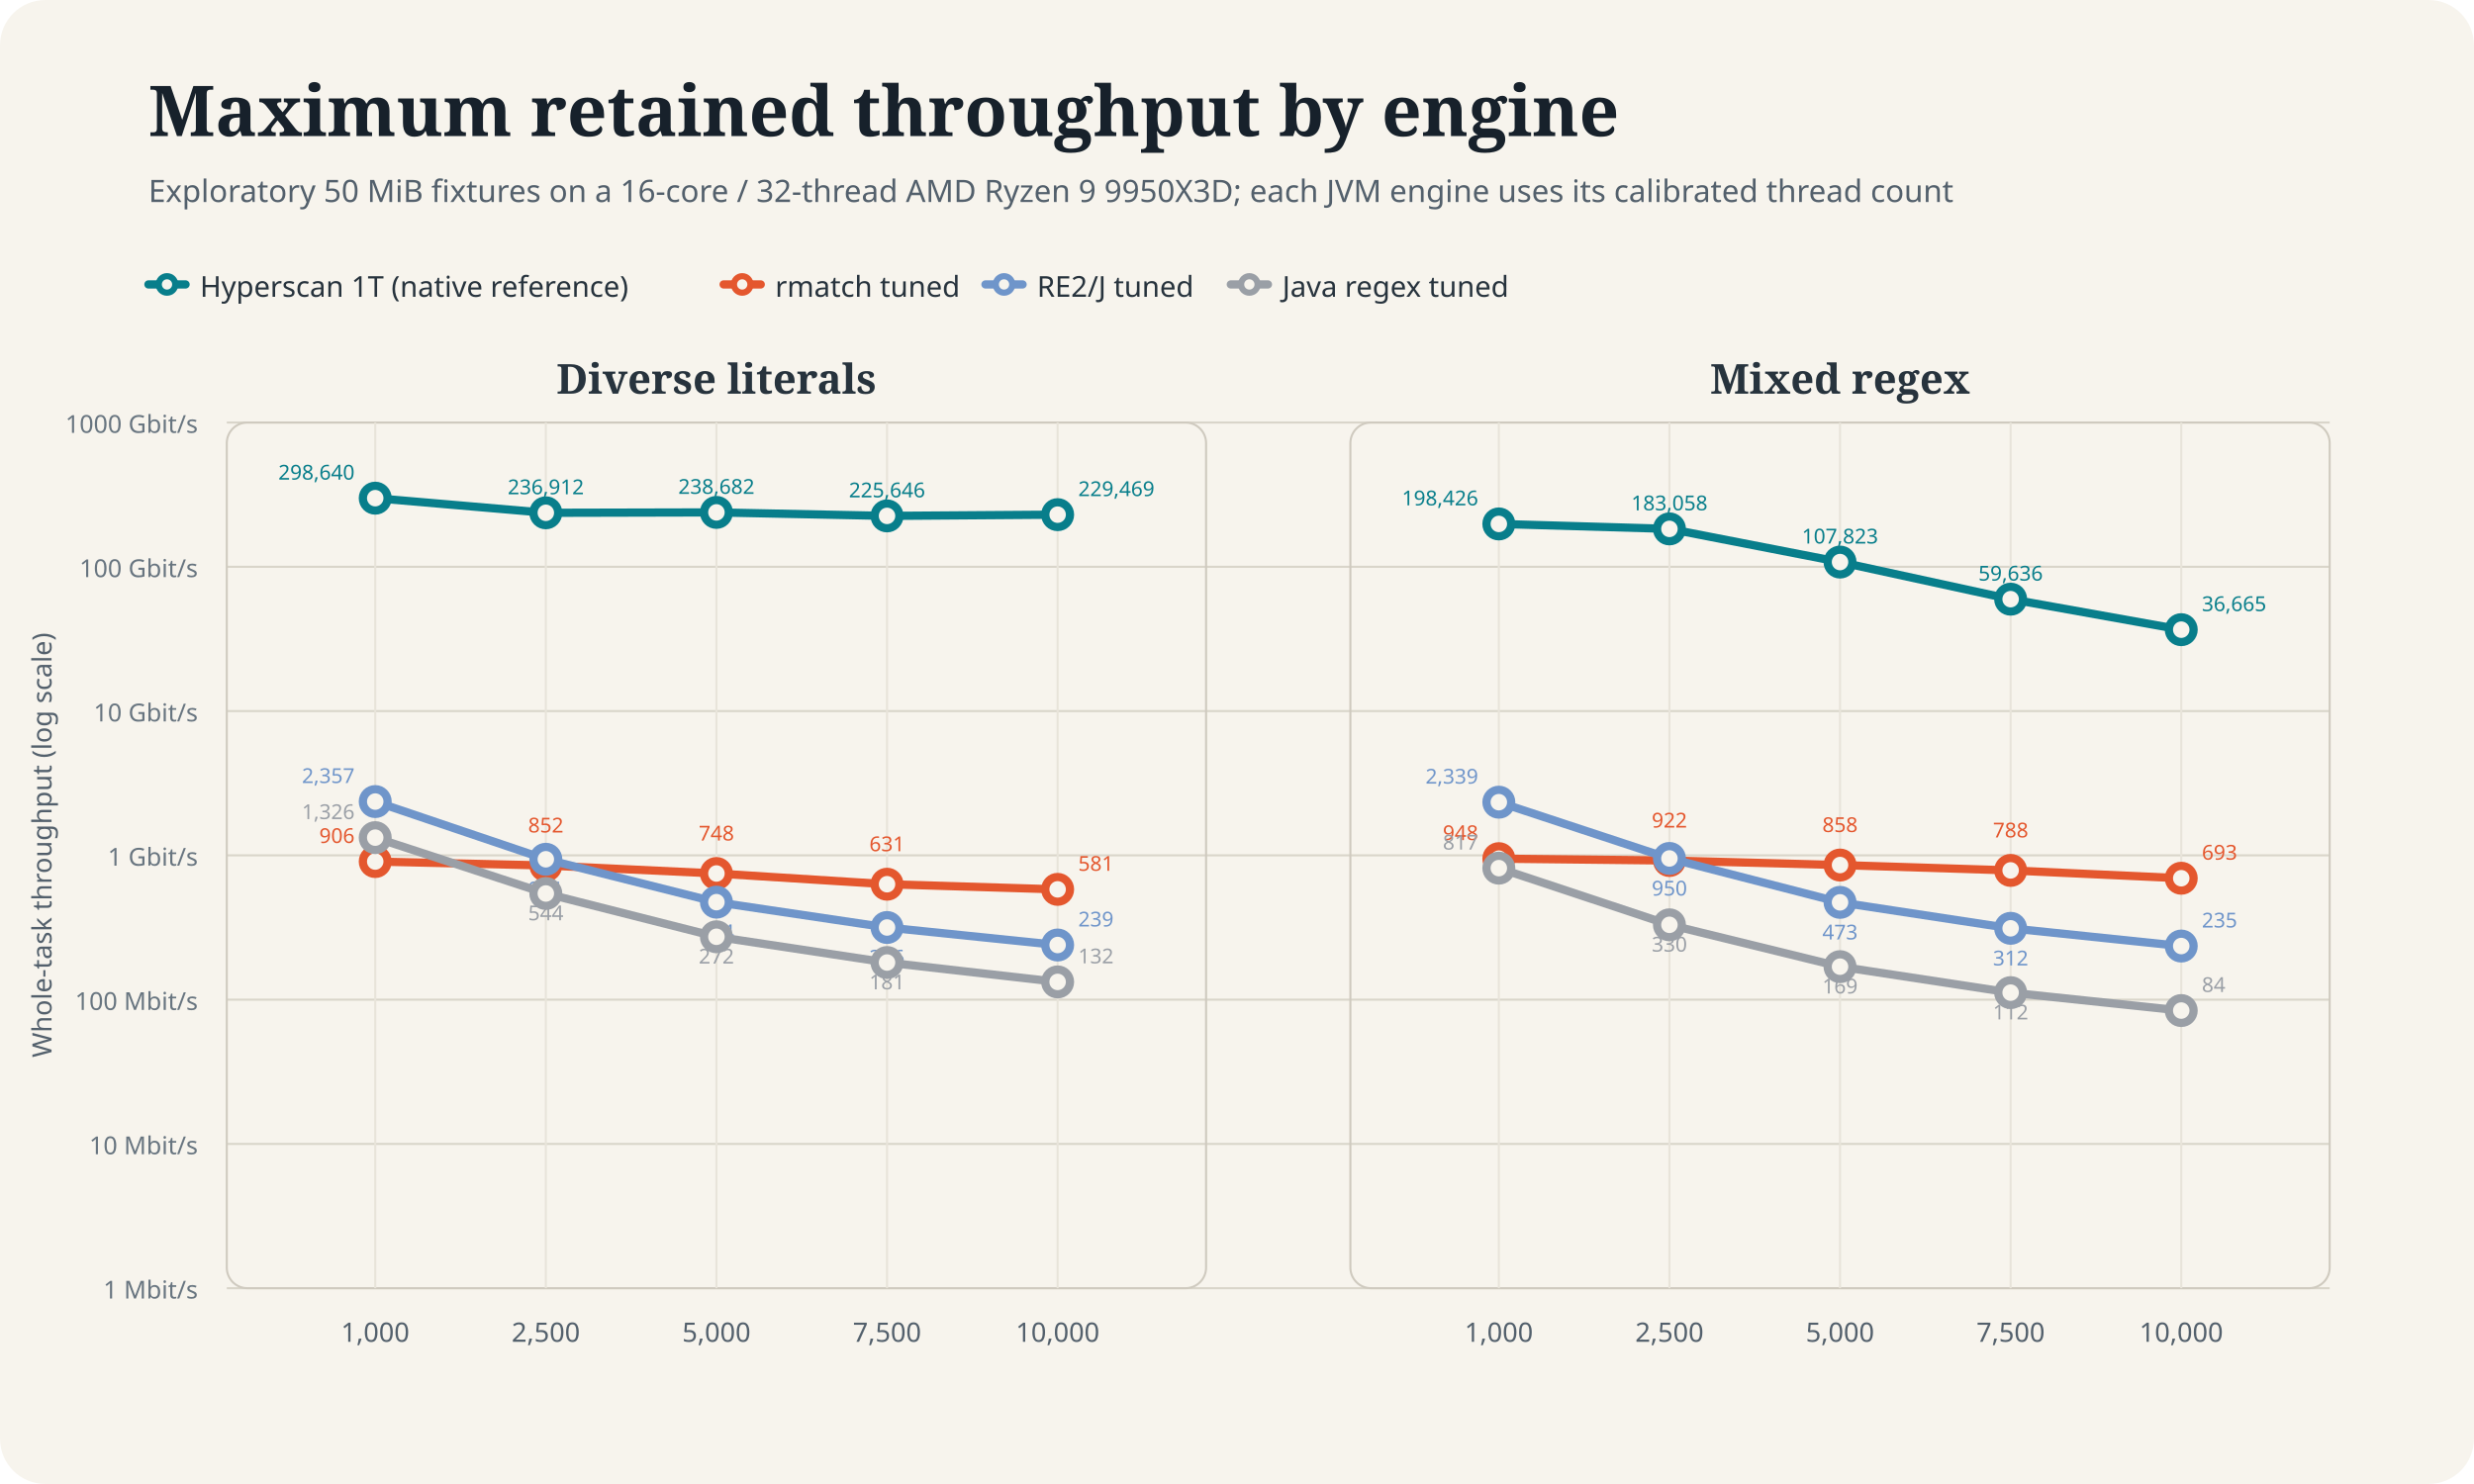
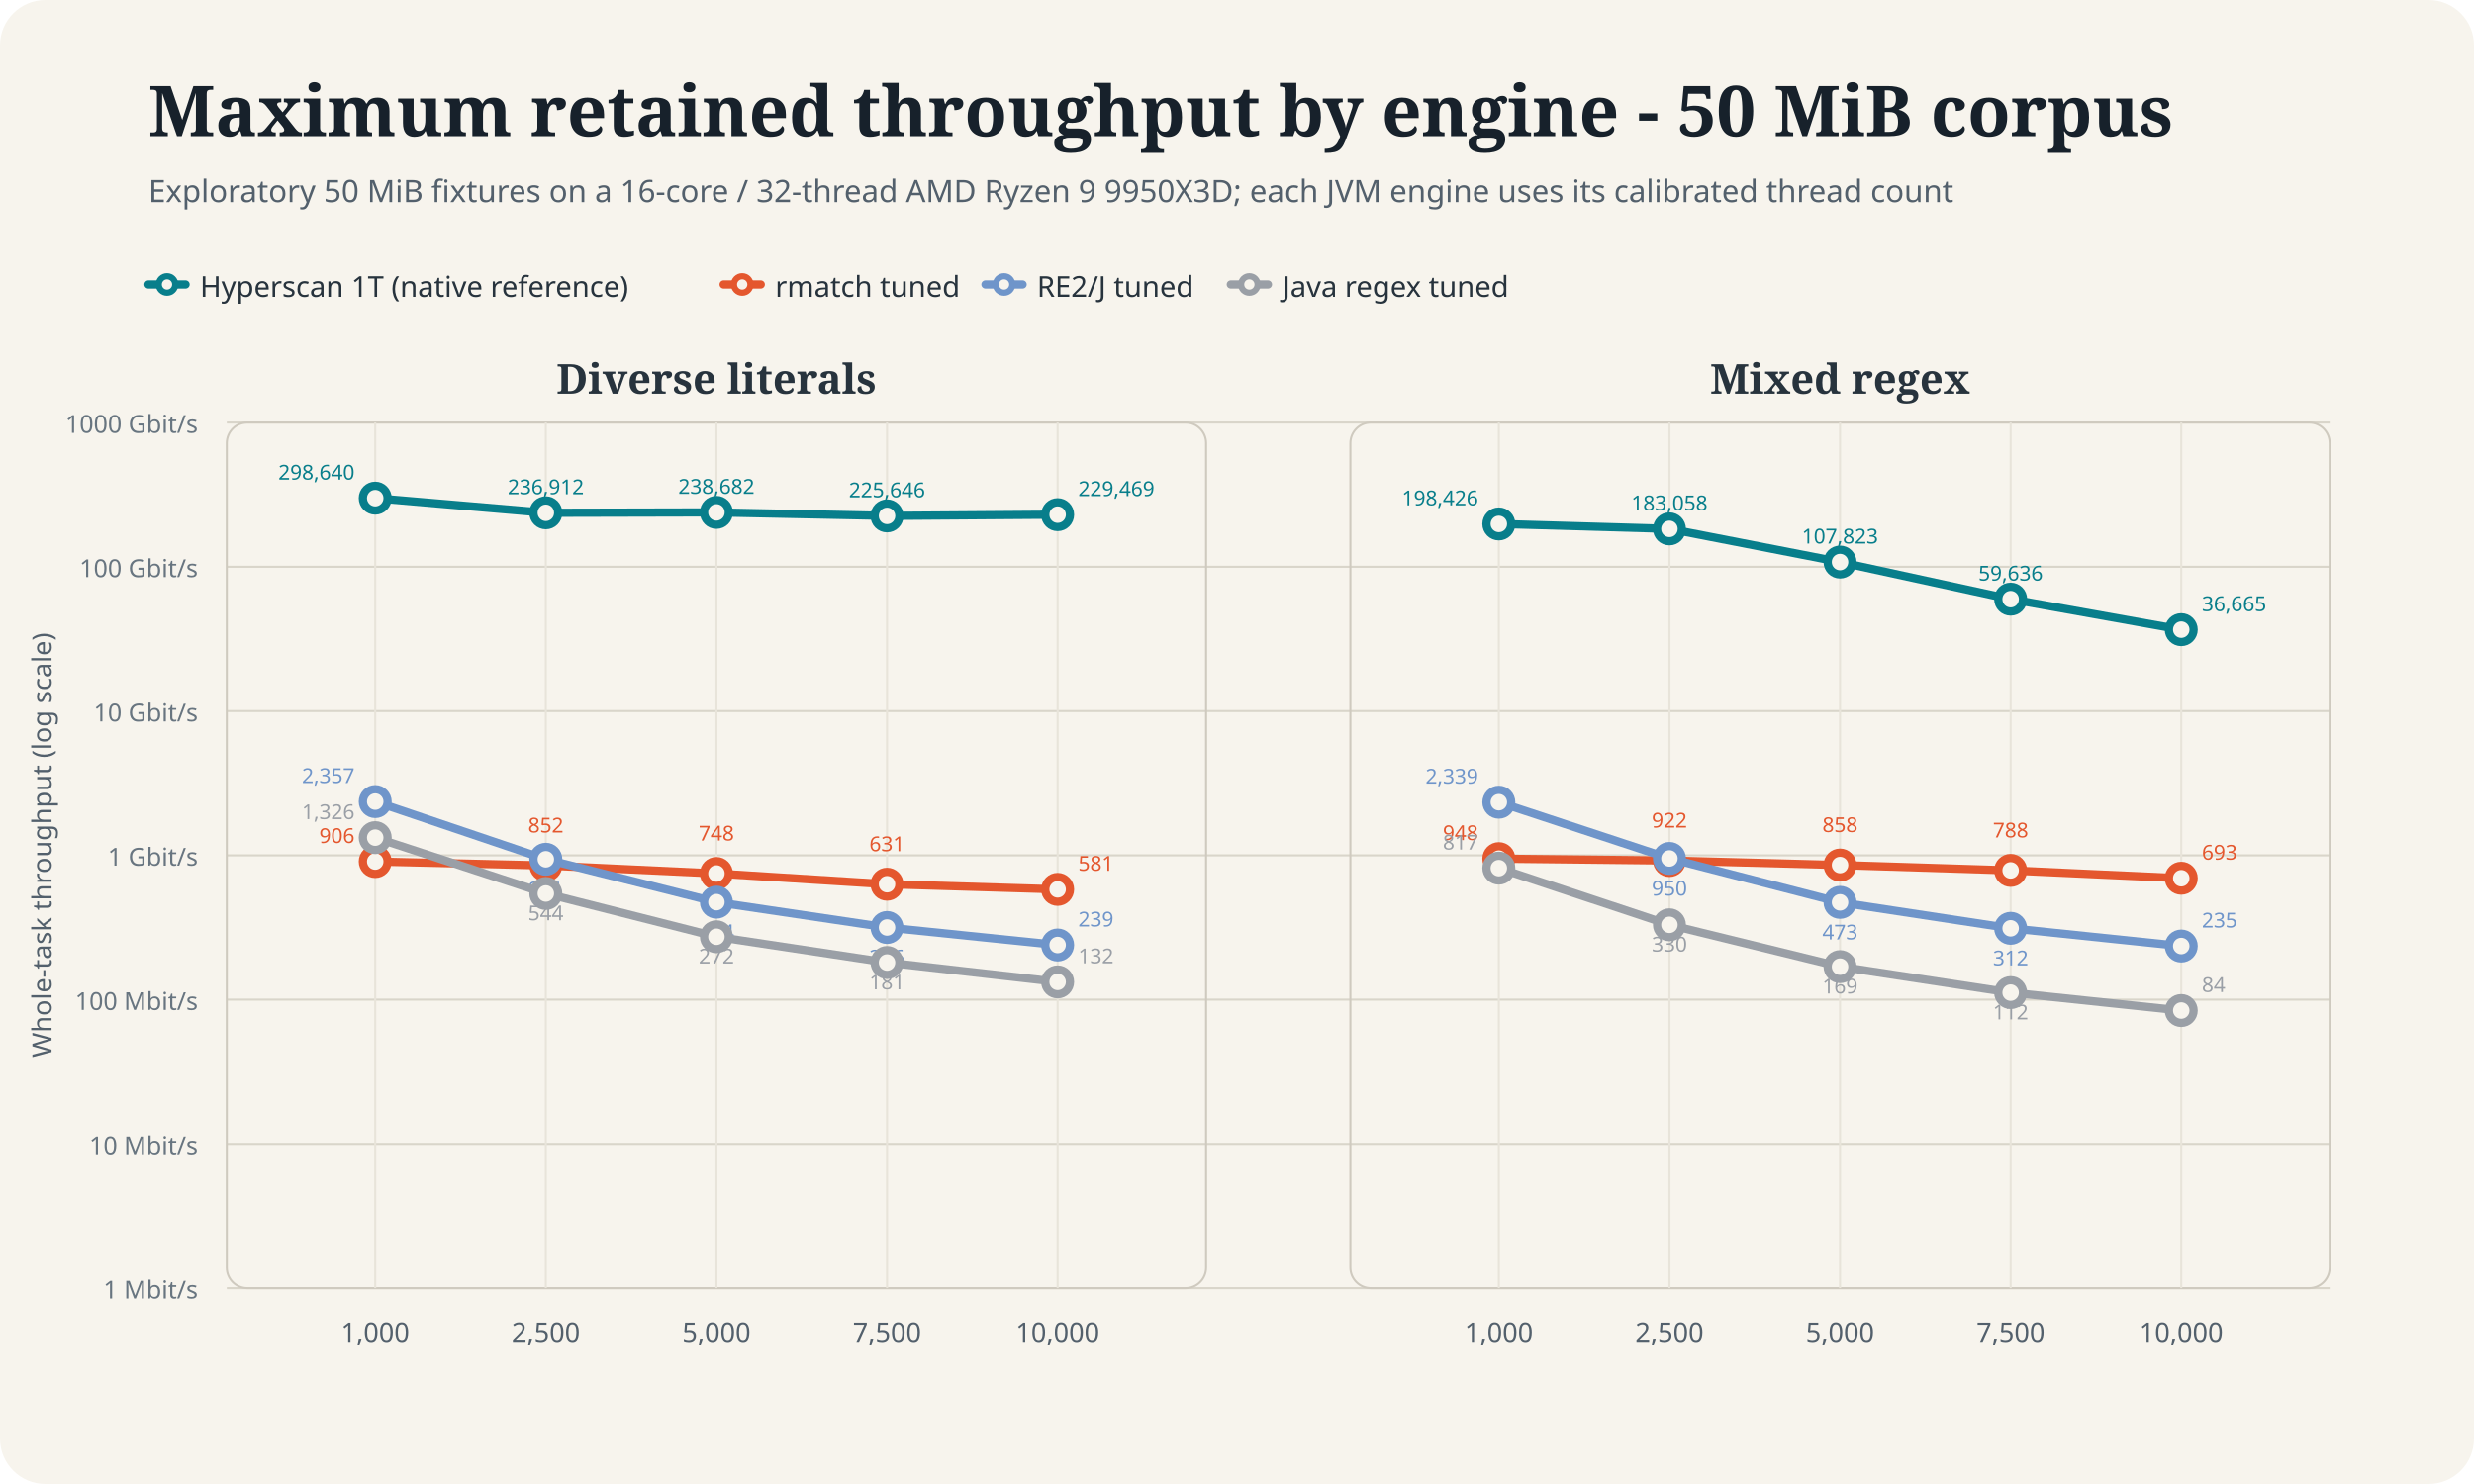
<svg xmlns="http://www.w3.org/2000/svg" width="1200" height="720" viewBox="0 0 1200 720" role="img" aria-labelledby="title desc">
  <rect width="1200" height="720" rx="22" fill="#f7f4ed" />
-   <text x="72" y="66" font-family="Georgia, serif" font-size="34" font-weight="700" fill="#17212b">Maximum retained throughput by engine</text>
+   <text x="72" y="66" font-family="Georgia, serif" font-size="34" font-weight="700" fill="#17212b">Maximum retained throughput by engine - 50 MiB corpus</text>
  <text x="72" y="98" font-family="Verdana, sans-serif" font-size="15" fill="#53606c">Exploratory 50 MiB fixtures on a 16-core / 32-thread AMD Ryzen 9 9950X3D; each JVM engine uses its calibrated thread count</text>
  <line x1="72" y1="138" x2="90" y2="138" stroke="#087e8b" stroke-width="4" stroke-linecap="round" />
  <circle cx="81" cy="138" r="4" fill="#f7f4ed" stroke="#087e8b" stroke-width="3" />
  <text x="97" y="144" font-family="Verdana, sans-serif" font-size="14" fill="#27333d">Hyperscan 1T (native reference)</text>
  <line x1="351" y1="138" x2="369" y2="138" stroke="#e4572e" stroke-width="4" stroke-linecap="round" />
  <circle cx="360" cy="138" r="4" fill="#f7f4ed" stroke="#e4572e" stroke-width="3" />
  <text x="376" y="144" font-family="Verdana, sans-serif" font-size="14" fill="#27333d">rmatch tuned</text>
  <line x1="478" y1="138" x2="496" y2="138" stroke="#6f95ca" stroke-width="4" stroke-linecap="round" />
  <circle cx="487" cy="138" r="4" fill="#f7f4ed" stroke="#6f95ca" stroke-width="3" />
  <text x="503" y="144" font-family="Verdana, sans-serif" font-size="14" fill="#27333d">RE2/J tuned</text>
  <line x1="597" y1="138" x2="615" y2="138" stroke="#9a9fa6" stroke-width="4" stroke-linecap="round" />
  <circle cx="606" cy="138" r="4" fill="#f7f4ed" stroke="#9a9fa6" stroke-width="3" />
  <text x="622" y="144" font-family="Verdana, sans-serif" font-size="14" fill="#27333d">Java regex tuned</text>
  <line x1="110" y1="625.0" x2="1130" y2="625.0" stroke="#d9d5ca" stroke-width="1" />
  <text x="96" y="630.0" text-anchor="end" font-family="Verdana, sans-serif" font-size="12" fill="#687580">1 Mbit/s</text>
  <line x1="110" y1="555.0" x2="1130" y2="555.0" stroke="#d9d5ca" stroke-width="1" />
  <text x="96" y="560.0" text-anchor="end" font-family="Verdana, sans-serif" font-size="12" fill="#687580">10 Mbit/s</text>
  <line x1="110" y1="485.0" x2="1130" y2="485.0" stroke="#d9d5ca" stroke-width="1" />
  <text x="96" y="490.0" text-anchor="end" font-family="Verdana, sans-serif" font-size="12" fill="#687580">100 Mbit/s</text>
  <line x1="110" y1="415.0" x2="1130" y2="415.0" stroke="#d9d5ca" stroke-width="1" />
  <text x="96" y="420.0" text-anchor="end" font-family="Verdana, sans-serif" font-size="12" fill="#687580">1 Gbit/s</text>
  <line x1="110" y1="345.0" x2="1130" y2="345.0" stroke="#d9d5ca" stroke-width="1" />
  <text x="96" y="350.0" text-anchor="end" font-family="Verdana, sans-serif" font-size="12" fill="#687580">10 Gbit/s</text>
  <line x1="110" y1="275.0" x2="1130" y2="275.0" stroke="#d9d5ca" stroke-width="1" />
  <text x="96" y="280.0" text-anchor="end" font-family="Verdana, sans-serif" font-size="12" fill="#687580">100 Gbit/s</text>
  <line x1="110" y1="205.0" x2="1130" y2="205.0" stroke="#d9d5ca" stroke-width="1" />
  <text x="96" y="210.0" text-anchor="end" font-family="Verdana, sans-serif" font-size="12" fill="#687580">1000 Gbit/s</text>
  <rect x="110" y="205" width="475" height="420" rx="10" fill="none" stroke="#cfcabf" />
  <text x="347.5" y="191" text-anchor="middle" font-family="Georgia, serif" font-size="20" font-weight="700" fill="#27333d">Diverse literals</text>
  <line x1="182.0" y1="205" x2="182.0" y2="625" stroke="#e8e4da" stroke-width="1" />
  <text x="182.0" y="651" text-anchor="middle" font-family="Verdana, sans-serif" font-size="13" fill="#53606c">1,000</text>
  <line x1="264.75" y1="205" x2="264.75" y2="625" stroke="#e8e4da" stroke-width="1" />
  <text x="264.75" y="651" text-anchor="middle" font-family="Verdana, sans-serif" font-size="13" fill="#53606c">2,500</text>
  <line x1="347.5" y1="205" x2="347.5" y2="625" stroke="#e8e4da" stroke-width="1" />
  <text x="347.5" y="651" text-anchor="middle" font-family="Verdana, sans-serif" font-size="13" fill="#53606c">5,000</text>
  <line x1="430.25" y1="205" x2="430.25" y2="625" stroke="#e8e4da" stroke-width="1" />
  <text x="430.25" y="651" text-anchor="middle" font-family="Verdana, sans-serif" font-size="13" fill="#53606c">7,500</text>
  <line x1="513.0" y1="205" x2="513.0" y2="625" stroke="#e8e4da" stroke-width="1" />
  <text x="513.0" y="651" text-anchor="middle" font-family="Verdana, sans-serif" font-size="13" fill="#53606c">10,000</text>
  <path d="M 182.0 241.7 L 264.75 248.8 L 347.5 248.6 L 430.25 250.3 L 513.0 249.7" fill="none" stroke="#087e8b" stroke-width="4" stroke-linecap="round" stroke-linejoin="round" />
  <circle cx="182.0" cy="241.7" r="6" fill="#f7f4ed" stroke="#087e8b" stroke-width="4" />
  <text x="172.0" y="232.7" text-anchor="end" font-family="Verdana, sans-serif" font-size="10" fill="#087e8b">298,640</text>
  <circle cx="264.75" cy="248.8" r="6" fill="#f7f4ed" stroke="#087e8b" stroke-width="4" />
  <text x="264.75" y="239.8" text-anchor="middle" font-family="Verdana, sans-serif" font-size="10" fill="#087e8b">236,912</text>
  <circle cx="347.5" cy="248.6" r="6" fill="#f7f4ed" stroke="#087e8b" stroke-width="4" />
  <text x="347.5" y="239.6" text-anchor="middle" font-family="Verdana, sans-serif" font-size="10" fill="#087e8b">238,682</text>
  <circle cx="430.25" cy="250.3" r="6" fill="#f7f4ed" stroke="#087e8b" stroke-width="4" />
  <text x="430.25" y="241.3" text-anchor="middle" font-family="Verdana, sans-serif" font-size="10" fill="#087e8b">225,646</text>
  <circle cx="513.0" cy="249.7" r="6" fill="#f7f4ed" stroke="#087e8b" stroke-width="4" />
  <text x="523.0" y="240.7" text-anchor="start" font-family="Verdana, sans-serif" font-size="10" fill="#087e8b">229,469</text>
  <path d="M 182.0 418.0 L 264.75 419.9 L 347.5 423.8 L 430.25 429.0 L 513.0 431.5" fill="none" stroke="#e4572e" stroke-width="4" stroke-linecap="round" stroke-linejoin="round" />
  <circle cx="182.0" cy="418.0" r="6" fill="#f7f4ed" stroke="#e4572e" stroke-width="4" />
  <text x="172.0" y="409.0" text-anchor="end" font-family="Verdana, sans-serif" font-size="10" fill="#e4572e">906</text>
  <circle cx="264.75" cy="419.9" r="6" fill="#f7f4ed" stroke="#e4572e" stroke-width="4" />
  <text x="264.75" y="403.9" text-anchor="middle" font-family="Verdana, sans-serif" font-size="10" fill="#e4572e">852</text>
  <circle cx="347.5" cy="423.8" r="6" fill="#f7f4ed" stroke="#e4572e" stroke-width="4" />
  <text x="347.5" y="407.8" text-anchor="middle" font-family="Verdana, sans-serif" font-size="10" fill="#e4572e">748</text>
  <circle cx="430.25" cy="429.0" r="6" fill="#f7f4ed" stroke="#e4572e" stroke-width="4" />
  <text x="430.25" y="413.0" text-anchor="middle" font-family="Verdana, sans-serif" font-size="10" fill="#e4572e">631</text>
  <circle cx="513.0" cy="431.5" r="6" fill="#f7f4ed" stroke="#e4572e" stroke-width="4" />
  <text x="523.0" y="422.5" text-anchor="start" font-family="Verdana, sans-serif" font-size="10" fill="#e4572e">581</text>
  <path d="M 182.0 388.9 L 264.75 416.9 L 347.5 437.7 L 430.25 450.0 L 513.0 458.5" fill="none" stroke="#6f95ca" stroke-width="4" stroke-linecap="round" stroke-linejoin="round" />
  <circle cx="182.0" cy="388.9" r="6" fill="#f7f4ed" stroke="#6f95ca" stroke-width="4" />
  <text x="172.0" y="379.9" text-anchor="end" font-family="Verdana, sans-serif" font-size="10" fill="#6f95ca">2,357</text>
  <circle cx="264.75" cy="416.9" r="6" fill="#f7f4ed" stroke="#6f95ca" stroke-width="4" />
  <text x="264.75" y="434.9" text-anchor="middle" font-family="Verdana, sans-serif" font-size="10" fill="#6f95ca">941</text>
  <circle cx="347.5" cy="437.7" r="6" fill="#f7f4ed" stroke="#6f95ca" stroke-width="4" />
  <text x="347.5" y="455.7" text-anchor="middle" font-family="Verdana, sans-serif" font-size="10" fill="#6f95ca">474</text>
  <circle cx="430.25" cy="450.0" r="6" fill="#f7f4ed" stroke="#6f95ca" stroke-width="4" />
  <text x="430.25" y="468.0" text-anchor="middle" font-family="Verdana, sans-serif" font-size="10" fill="#6f95ca">316</text>
  <circle cx="513.0" cy="458.5" r="6" fill="#f7f4ed" stroke="#6f95ca" stroke-width="4" />
  <text x="523.0" y="449.5" text-anchor="start" font-family="Verdana, sans-serif" font-size="10" fill="#6f95ca">239</text>
  <path d="M 182.0 406.4 L 264.75 433.5 L 347.5 454.5 L 430.25 467.0 L 513.0 476.4" fill="none" stroke="#9a9fa6" stroke-width="4" stroke-linecap="round" stroke-linejoin="round" />
  <circle cx="182.0" cy="406.4" r="6" fill="#f7f4ed" stroke="#9a9fa6" stroke-width="4" />
  <text x="172.0" y="397.4" text-anchor="end" font-family="Verdana, sans-serif" font-size="10" fill="#9a9fa6">1,326</text>
  <circle cx="264.75" cy="433.5" r="6" fill="#f7f4ed" stroke="#9a9fa6" stroke-width="4" />
  <text x="264.75" y="446.5" text-anchor="middle" font-family="Verdana, sans-serif" font-size="10" fill="#9a9fa6">544</text>
  <circle cx="347.5" cy="454.5" r="6" fill="#f7f4ed" stroke="#9a9fa6" stroke-width="4" />
  <text x="347.5" y="467.5" text-anchor="middle" font-family="Verdana, sans-serif" font-size="10" fill="#9a9fa6">272</text>
  <circle cx="430.25" cy="467.0" r="6" fill="#f7f4ed" stroke="#9a9fa6" stroke-width="4" />
  <text x="430.25" y="480.0" text-anchor="middle" font-family="Verdana, sans-serif" font-size="10" fill="#9a9fa6">181</text>
  <circle cx="513.0" cy="476.4" r="6" fill="#f7f4ed" stroke="#9a9fa6" stroke-width="4" />
  <text x="523.0" y="467.4" text-anchor="start" font-family="Verdana, sans-serif" font-size="10" fill="#9a9fa6">132</text>
  <rect x="655" y="205" width="475" height="420" rx="10" fill="none" stroke="#cfcabf" />
  <text x="892.5" y="191" text-anchor="middle" font-family="Georgia, serif" font-size="20" font-weight="700" fill="#27333d">Mixed regex</text>
  <line x1="727.0" y1="205" x2="727.0" y2="625" stroke="#e8e4da" stroke-width="1" />
  <text x="727.0" y="651" text-anchor="middle" font-family="Verdana, sans-serif" font-size="13" fill="#53606c">1,000</text>
  <line x1="809.75" y1="205" x2="809.75" y2="625" stroke="#e8e4da" stroke-width="1" />
  <text x="809.75" y="651" text-anchor="middle" font-family="Verdana, sans-serif" font-size="13" fill="#53606c">2,500</text>
  <line x1="892.5" y1="205" x2="892.5" y2="625" stroke="#e8e4da" stroke-width="1" />
  <text x="892.5" y="651" text-anchor="middle" font-family="Verdana, sans-serif" font-size="13" fill="#53606c">5,000</text>
  <line x1="975.25" y1="205" x2="975.25" y2="625" stroke="#e8e4da" stroke-width="1" />
  <text x="975.25" y="651" text-anchor="middle" font-family="Verdana, sans-serif" font-size="13" fill="#53606c">7,500</text>
  <line x1="1058.0" y1="205" x2="1058.0" y2="625" stroke="#e8e4da" stroke-width="1" />
  <text x="1058.0" y="651" text-anchor="middle" font-family="Verdana, sans-serif" font-size="13" fill="#53606c">10,000</text>
  <path d="M 727.0 254.2 L 809.75 256.6 L 892.5 272.7 L 975.25 290.7 L 1058.0 305.5" fill="none" stroke="#087e8b" stroke-width="4" stroke-linecap="round" stroke-linejoin="round" />
  <circle cx="727.0" cy="254.2" r="6" fill="#f7f4ed" stroke="#087e8b" stroke-width="4" />
  <text x="717.0" y="245.2" text-anchor="end" font-family="Verdana, sans-serif" font-size="10" fill="#087e8b">198,426</text>
  <circle cx="809.75" cy="256.6" r="6" fill="#f7f4ed" stroke="#087e8b" stroke-width="4" />
  <text x="809.75" y="247.6" text-anchor="middle" font-family="Verdana, sans-serif" font-size="10" fill="#087e8b">183,058</text>
  <circle cx="892.5" cy="272.7" r="6" fill="#f7f4ed" stroke="#087e8b" stroke-width="4" />
  <text x="892.5" y="263.7" text-anchor="middle" font-family="Verdana, sans-serif" font-size="10" fill="#087e8b">107,823</text>
  <circle cx="975.25" cy="290.7" r="6" fill="#f7f4ed" stroke="#087e8b" stroke-width="4" />
  <text x="975.25" y="281.7" text-anchor="middle" font-family="Verdana, sans-serif" font-size="10" fill="#087e8b">59,636</text>
  <circle cx="1058.0" cy="305.5" r="6" fill="#f7f4ed" stroke="#087e8b" stroke-width="4" />
  <text x="1068.0" y="296.5" text-anchor="start" font-family="Verdana, sans-serif" font-size="10" fill="#087e8b">36,665</text>
  <path d="M 727.0 416.6 L 809.75 417.5 L 892.5 419.7 L 975.25 422.3 L 1058.0 426.1" fill="none" stroke="#e4572e" stroke-width="4" stroke-linecap="round" stroke-linejoin="round" />
  <circle cx="727.0" cy="416.6" r="6" fill="#f7f4ed" stroke="#e4572e" stroke-width="4" />
  <text x="717.0" y="407.6" text-anchor="end" font-family="Verdana, sans-serif" font-size="10" fill="#e4572e">948</text>
  <circle cx="809.75" cy="417.5" r="6" fill="#f7f4ed" stroke="#e4572e" stroke-width="4" />
  <text x="809.75" y="401.5" text-anchor="middle" font-family="Verdana, sans-serif" font-size="10" fill="#e4572e">922</text>
  <circle cx="892.5" cy="419.7" r="6" fill="#f7f4ed" stroke="#e4572e" stroke-width="4" />
  <text x="892.5" y="403.7" text-anchor="middle" font-family="Verdana, sans-serif" font-size="10" fill="#e4572e">858</text>
  <circle cx="975.25" cy="422.3" r="6" fill="#f7f4ed" stroke="#e4572e" stroke-width="4" />
  <text x="975.25" y="406.3" text-anchor="middle" font-family="Verdana, sans-serif" font-size="10" fill="#e4572e">788</text>
  <circle cx="1058.0" cy="426.1" r="6" fill="#f7f4ed" stroke="#e4572e" stroke-width="4" />
  <text x="1068.0" y="417.1" text-anchor="start" font-family="Verdana, sans-serif" font-size="10" fill="#e4572e">693</text>
  <path d="M 727.0 389.2 L 809.75 416.5 L 892.5 437.8 L 975.25 450.4 L 1058.0 459.0" fill="none" stroke="#6f95ca" stroke-width="4" stroke-linecap="round" stroke-linejoin="round" />
  <circle cx="727.0" cy="389.2" r="6" fill="#f7f4ed" stroke="#6f95ca" stroke-width="4" />
  <text x="717.0" y="380.2" text-anchor="end" font-family="Verdana, sans-serif" font-size="10" fill="#6f95ca">2,339</text>
  <circle cx="809.75" cy="416.5" r="6" fill="#f7f4ed" stroke="#6f95ca" stroke-width="4" />
  <text x="809.75" y="434.5" text-anchor="middle" font-family="Verdana, sans-serif" font-size="10" fill="#6f95ca">950</text>
  <circle cx="892.5" cy="437.8" r="6" fill="#f7f4ed" stroke="#6f95ca" stroke-width="4" />
  <text x="892.5" y="455.8" text-anchor="middle" font-family="Verdana, sans-serif" font-size="10" fill="#6f95ca">473</text>
  <circle cx="975.25" cy="450.4" r="6" fill="#f7f4ed" stroke="#6f95ca" stroke-width="4" />
  <text x="975.25" y="468.4" text-anchor="middle" font-family="Verdana, sans-serif" font-size="10" fill="#6f95ca">312</text>
  <circle cx="1058.0" cy="459.0" r="6" fill="#f7f4ed" stroke="#6f95ca" stroke-width="4" />
  <text x="1068.0" y="450.0" text-anchor="start" font-family="Verdana, sans-serif" font-size="10" fill="#6f95ca">235</text>
  <path d="M 727.0 421.2 L 809.75 448.7 L 892.5 469.0 L 975.25 481.6 L 1058.0 490.3" fill="none" stroke="#9a9fa6" stroke-width="4" stroke-linecap="round" stroke-linejoin="round" />
  <circle cx="727.0" cy="421.2" r="6" fill="#f7f4ed" stroke="#9a9fa6" stroke-width="4" />
  <text x="717.0" y="412.2" text-anchor="end" font-family="Verdana, sans-serif" font-size="10" fill="#9a9fa6">817</text>
  <circle cx="809.75" cy="448.7" r="6" fill="#f7f4ed" stroke="#9a9fa6" stroke-width="4" />
  <text x="809.75" y="461.7" text-anchor="middle" font-family="Verdana, sans-serif" font-size="10" fill="#9a9fa6">330</text>
  <circle cx="892.5" cy="469.0" r="6" fill="#f7f4ed" stroke="#9a9fa6" stroke-width="4" />
  <text x="892.5" y="482.0" text-anchor="middle" font-family="Verdana, sans-serif" font-size="10" fill="#9a9fa6">169</text>
  <circle cx="975.25" cy="481.6" r="6" fill="#f7f4ed" stroke="#9a9fa6" stroke-width="4" />
  <text x="975.25" y="494.6" text-anchor="middle" font-family="Verdana, sans-serif" font-size="10" fill="#9a9fa6">112</text>
  <circle cx="1058.0" cy="490.3" r="6" fill="#f7f4ed" stroke="#9a9fa6" stroke-width="4" />
  <text x="1068.0" y="481.3" text-anchor="start" font-family="Verdana, sans-serif" font-size="10" fill="#9a9fa6">84</text>
  <text x="25" y="410" transform="rotate(-90 25 410)" text-anchor="middle" font-family="Verdana, sans-serif" font-size="13" fill="#53606c">Whole-task throughput (log scale)</text>
</svg>
